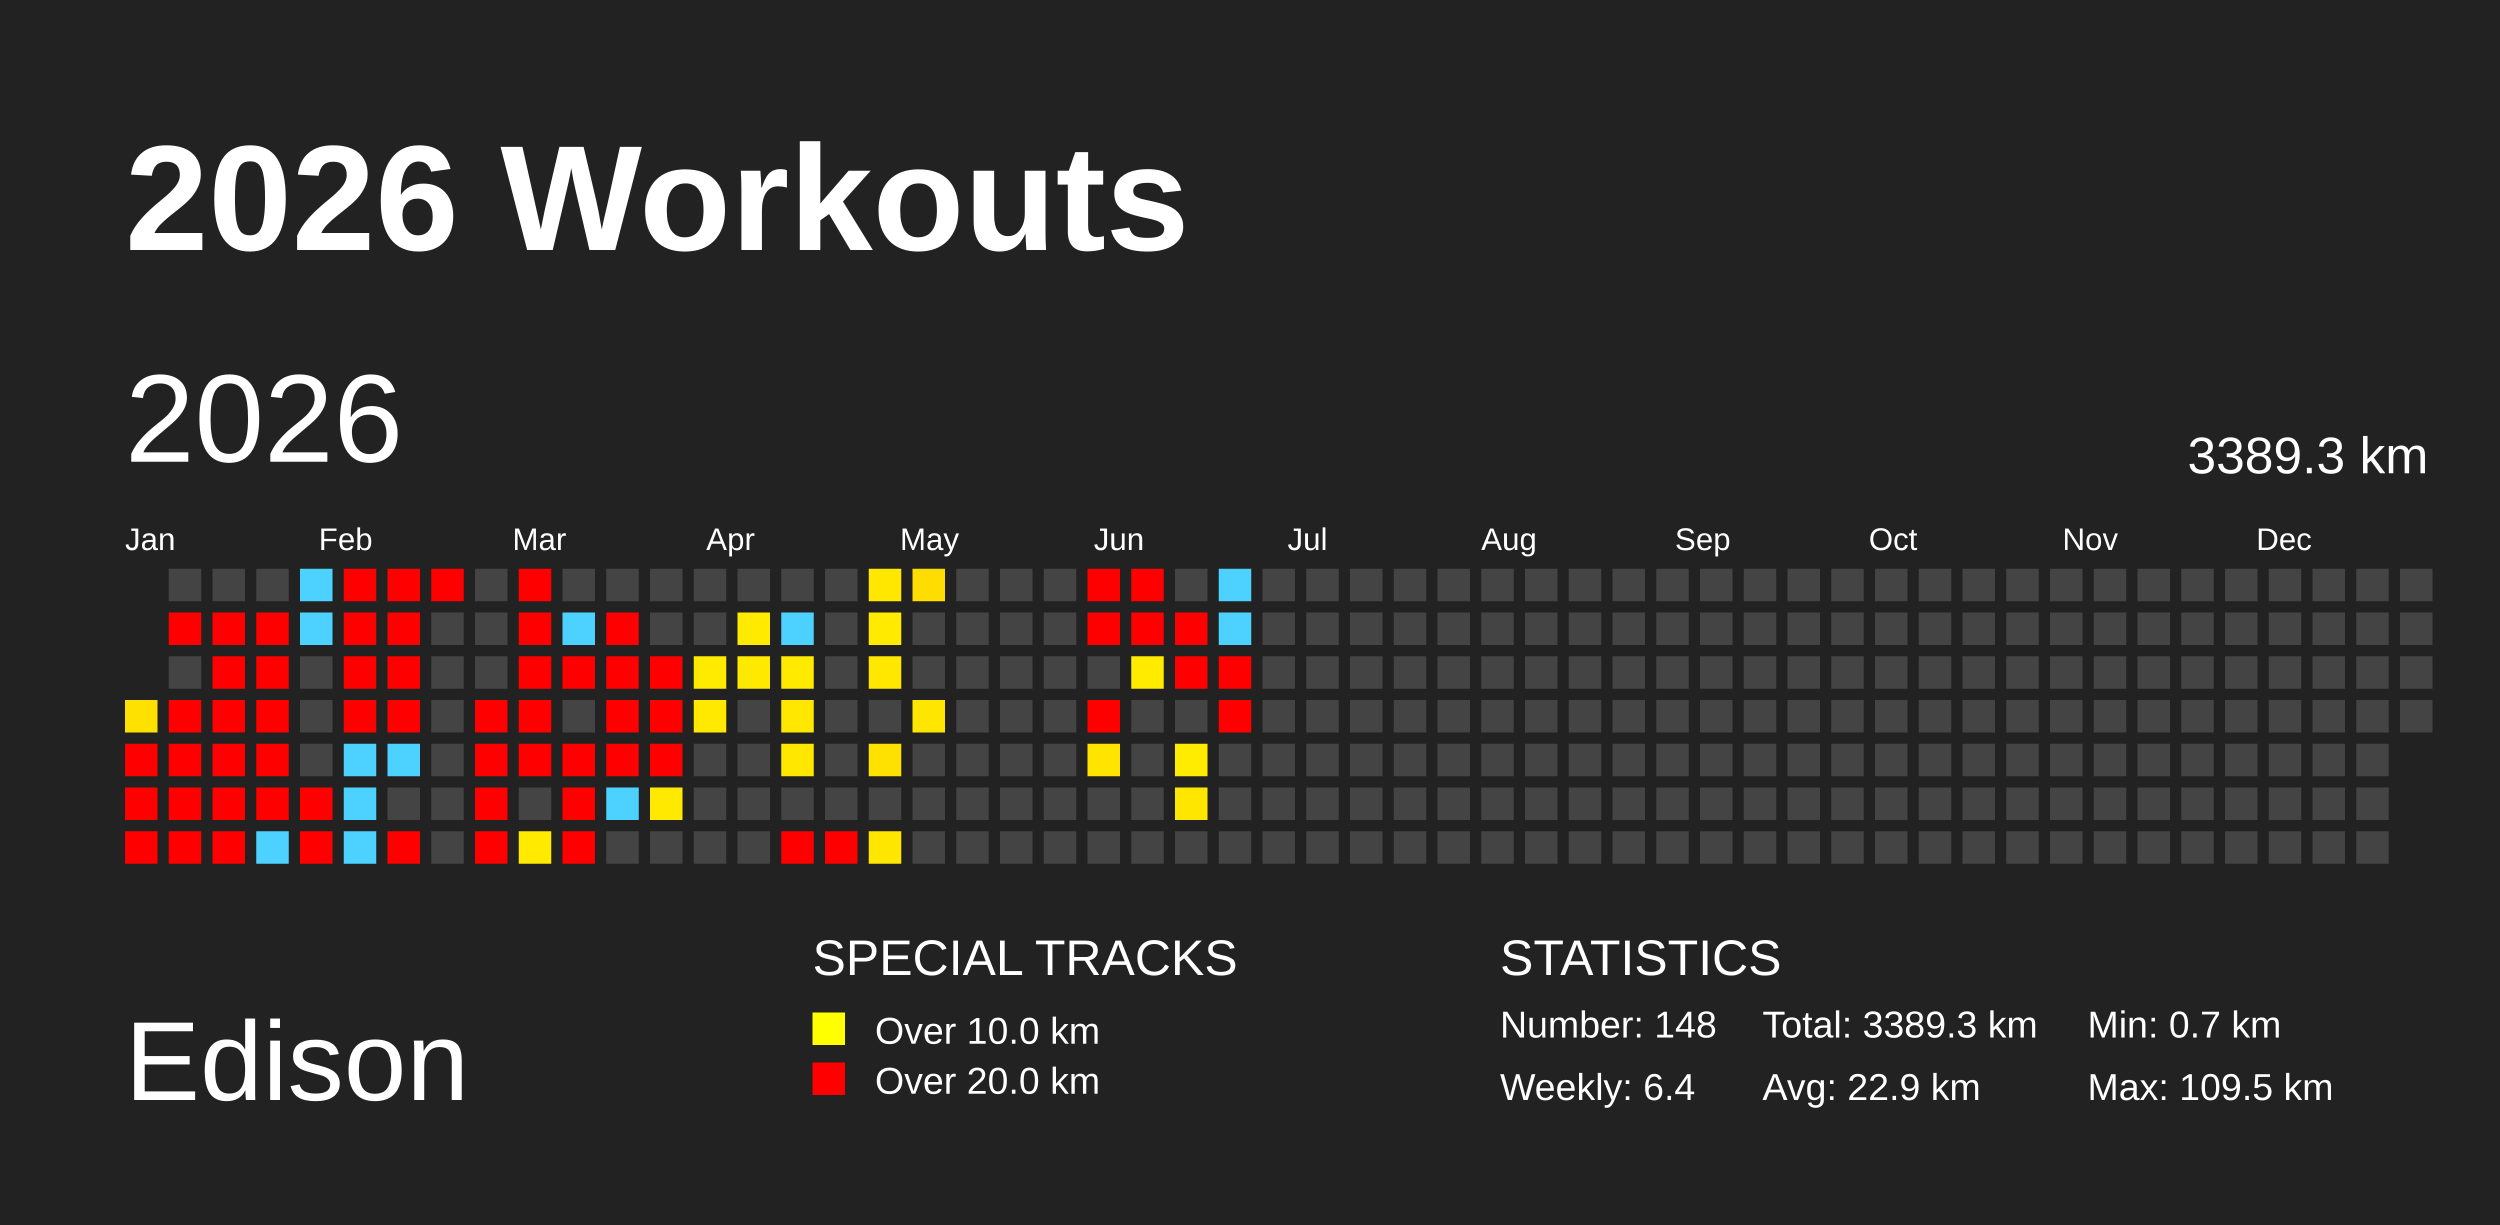
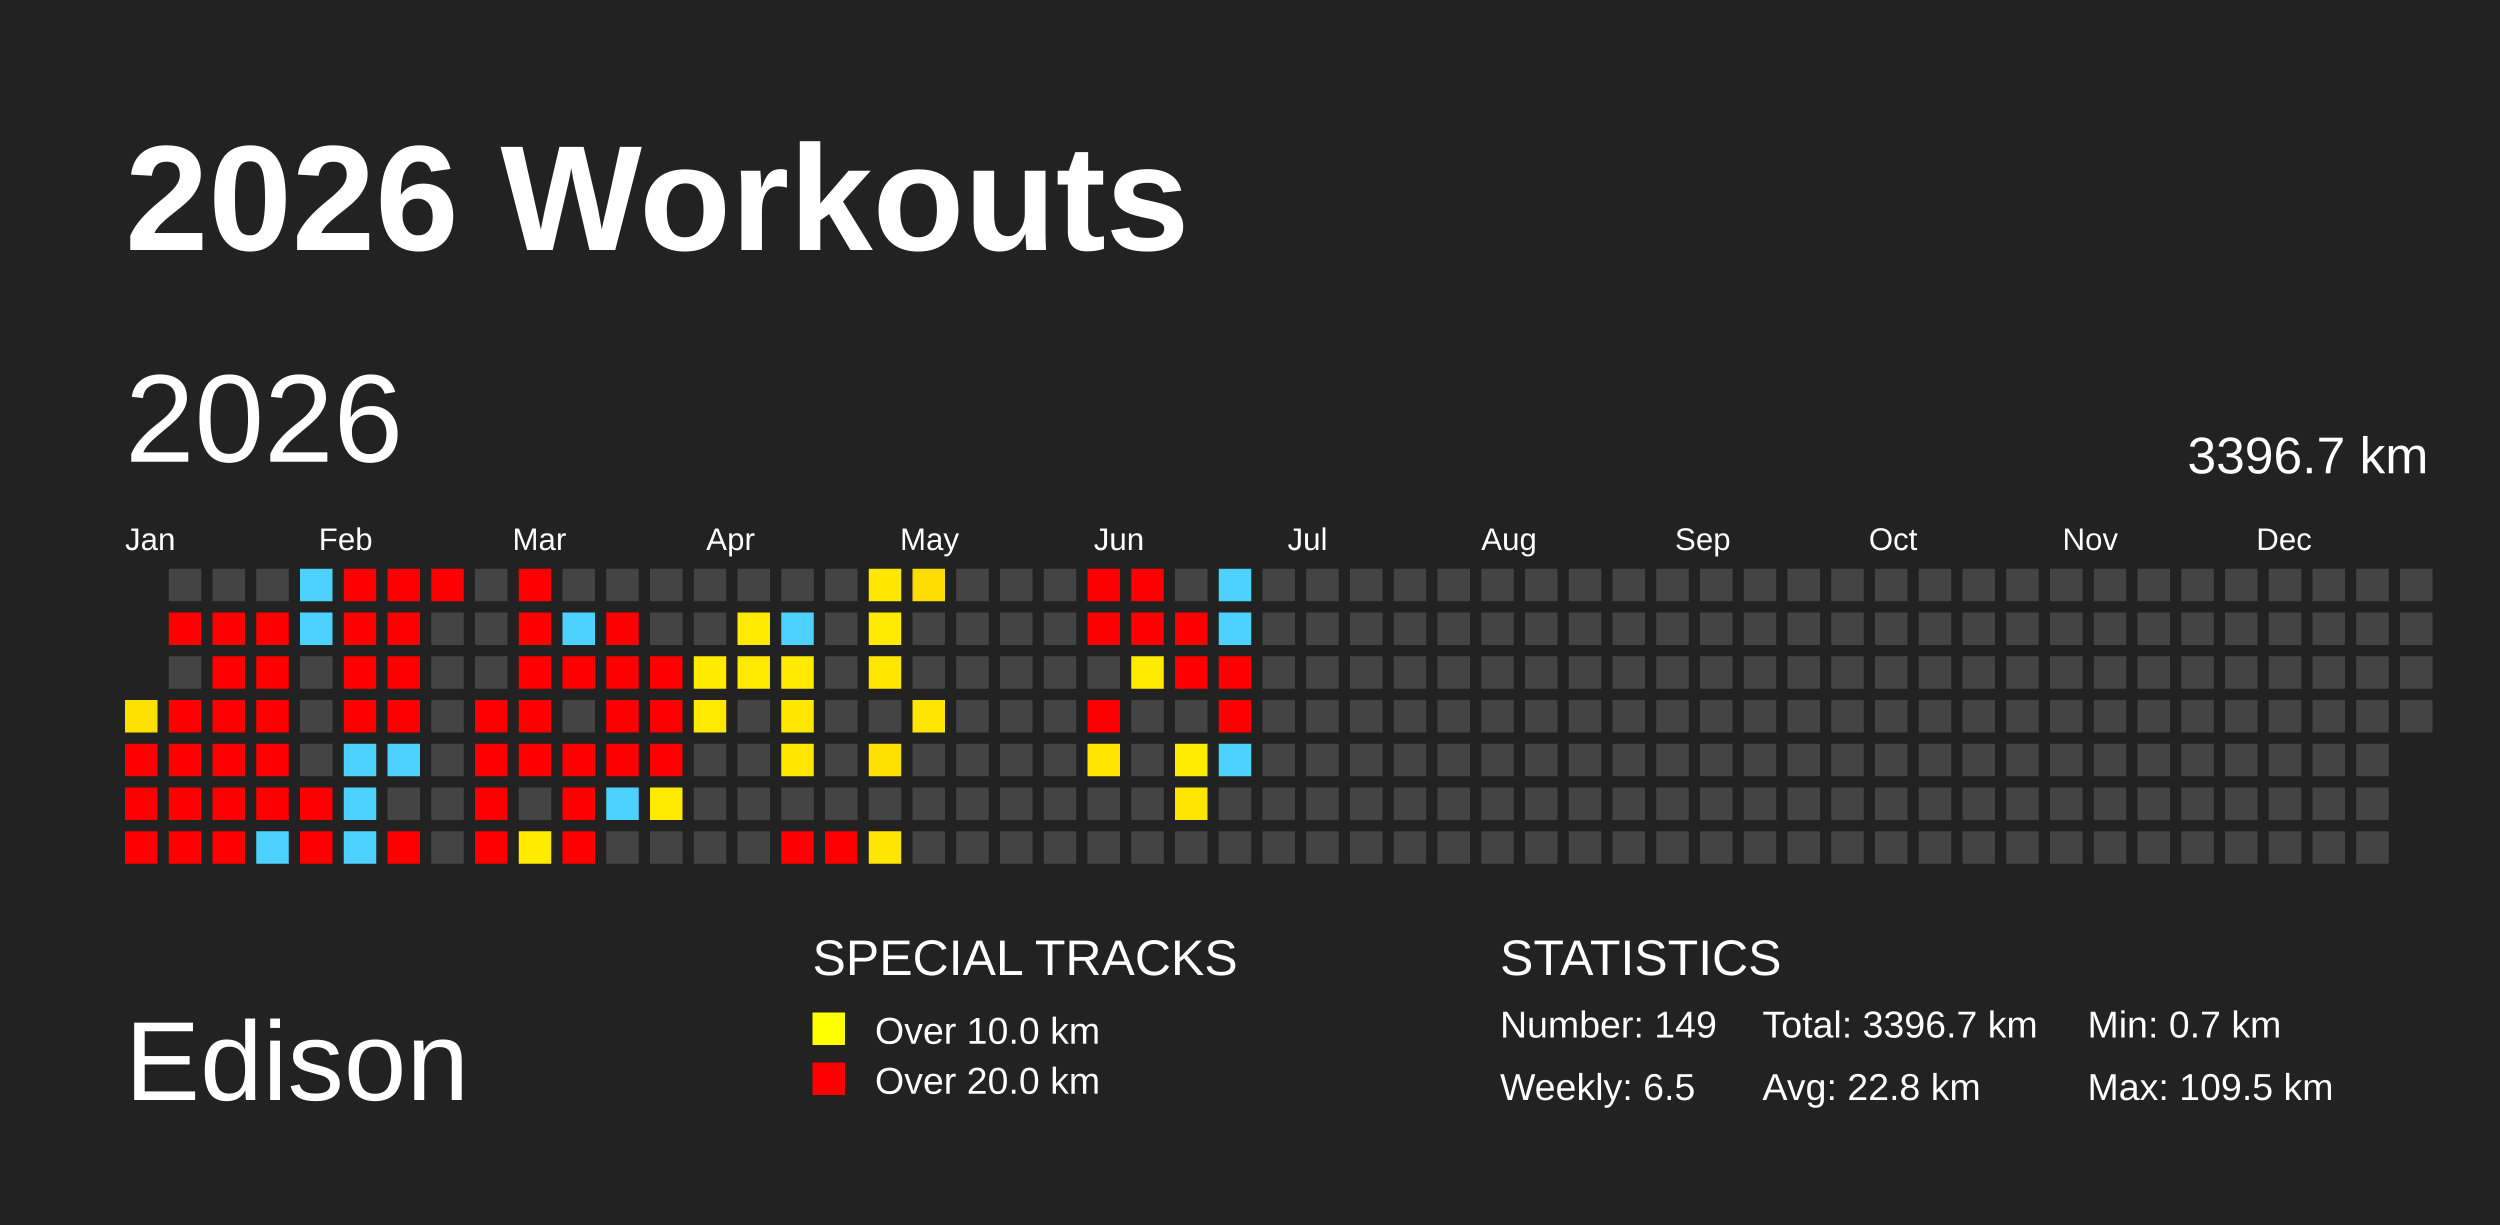
<svg xmlns="http://www.w3.org/2000/svg" baseProfile="full" height="98mm" version="1.1" viewBox="0,0,200,98" width="200mm">
  <defs />
  <rect fill="#222222" height="98" width="200" x="0" y="0" />
  <text fill="#FFFFFF" style="font-size:12px; font-family:Arial; font-weight:bold;" x="10" y="20">2026 Workouts</text>
  <text fill="#FFFFFF" style="font-size:9px; font-family:Arial" x="10" y="88">Edison</text>
  <text fill="#FFFFFF" style="font-size:4px; font-family:Arial" x="65" y="78">SPECIAL TRACKS</text>
  <rect fill="yellow" height="2.6" width="2.6" x="65" y="81" />
  <text fill="#FFFFFF" style="font-size:3px; font-family:Arial" x="70" y="83.5">Over 10.0 km</text>
  <rect fill="red" height="2.6" width="2.6" x="65" y="85" />
  <text fill="#FFFFFF" style="font-size:3px; font-family:Arial" x="70" y="87.5">Over 20.0 km</text>
  <text fill="#FFFFFF" style="font-size:4px; font-family:Arial" x="120" y="78">STATISTICS</text>
-   <text fill="#FFFFFF" style="font-size:3px; font-family:Arial" x="120" y="83">Number: 148</text>
-   <text fill="#FFFFFF" style="font-size:3px; font-family:Arial" x="120" y="88">Weekly: 6.4</text>
-   <text fill="#FFFFFF" style="font-size:3px; font-family:Arial" x="141" y="83">Total: 3389.3 km</text>
-   <text fill="#FFFFFF" style="font-size:3px; font-family:Arial" x="141" y="88">Avg: 22.9 km</text>
+   <text fill="#FFFFFF" style="font-size:3px; font-family:Arial" x="120" y="83">Number: 149</text>
+   <text fill="#FFFFFF" style="font-size:3px; font-family:Arial" x="120" y="88">Weekly: 6.5</text>
+   <text fill="#FFFFFF" style="font-size:3px; font-family:Arial" x="141" y="83">Total: 3396.7 km</text>
+   <text fill="#FFFFFF" style="font-size:3px; font-family:Arial" x="141" y="88">Avg: 22.8 km</text>
  <text fill="#FFFFFF" style="font-size:3px; font-family:Arial" x="167" y="83">Min: 0.7 km</text>
  <text fill="#FFFFFF" style="font-size:3px; font-family:Arial" x="167" y="88">Max: 109.5 km</text>
  <text dominant-baseline="hanging" fill="#FFFFFF" style="font-size:10.0px; font-family:Arial;" x="10" y="30">2026</text>
-   <text dominant-baseline="hanging" fill="#FFFFFF" style="font-size:4.125px; font-family:Arial;" x="175" y="35">3389.3 km</text>
+   <text dominant-baseline="hanging" fill="#FFFFFF" style="font-size:4.125px; font-family:Arial;" x="175" y="35">3396.7 km</text>
  <text fill="#FFFFFF" style="font-size:2.5px; font-family:Arial" x="10.0" y="44">Jan</text>
  <text fill="#FFFFFF" style="font-size:2.5px; font-family:Arial" x="25.5" y="44">Feb</text>
  <text fill="#FFFFFF" style="font-size:2.5px; font-family:Arial" x="41.0" y="44">Mar</text>
  <text fill="#FFFFFF" style="font-size:2.5px; font-family:Arial" x="56.5" y="44">Apr</text>
  <text fill="#FFFFFF" style="font-size:2.5px; font-family:Arial" x="72.0" y="44">May</text>
  <text fill="#FFFFFF" style="font-size:2.5px; font-family:Arial" x="87.5" y="44">Jun</text>
  <text fill="#FFFFFF" style="font-size:2.5px; font-family:Arial" x="103.0" y="44">Jul</text>
  <text fill="#FFFFFF" style="font-size:2.5px; font-family:Arial" x="118.5" y="44">Aug</text>
  <text fill="#FFFFFF" style="font-size:2.5px; font-family:Arial" x="134.0" y="44">Sep</text>
  <text fill="#FFFFFF" style="font-size:2.5px; font-family:Arial" x="149.5" y="44">Oct</text>
  <text fill="#FFFFFF" style="font-size:2.5px; font-family:Arial" x="165.0" y="44">Nov</text>
  <text fill="#FFFFFF" style="font-size:2.5px; font-family:Arial" x="180.5" y="44">Dec</text>
  <rect fill="#ffe100" height="2.6" width="2.6" x="10.0" y="56.0" />
  <rect fill="red" height="2.6" width="2.6" x="10.0" y="59.5" />
  <rect fill="red" height="2.6" width="2.6" x="10.0" y="63.0" />
  <rect fill="red" height="2.6" width="2.6" x="10.0" y="66.5" />
  <rect fill="#444444" height="2.6" width="2.6" x="13.5" y="45.5" />
  <rect fill="red" height="2.6" width="2.6" x="13.5" y="49.0" />
  <rect fill="#444444" height="2.6" width="2.6" x="13.5" y="52.5" />
  <rect fill="red" height="2.6" width="2.6" x="13.5" y="56.0" />
  <rect fill="red" height="2.6" width="2.6" x="13.5" y="59.5" />
  <rect fill="red" height="2.6" width="2.6" x="13.5" y="63.0" />
  <rect fill="red" height="2.6" width="2.6" x="13.5" y="66.5" />
  <rect fill="#444444" height="2.6" width="2.6" x="17.0" y="45.5" />
  <rect fill="red" height="2.6" width="2.6" x="17.0" y="49.0" />
  <rect fill="red" height="2.6" width="2.6" x="17.0" y="52.5" />
  <rect fill="red" height="2.6" width="2.6" x="17.0" y="56.0" />
  <rect fill="red" height="2.6" width="2.6" x="17.0" y="59.5" />
  <rect fill="red" height="2.6" width="2.6" x="17.0" y="63.0" />
  <rect fill="red" height="2.6" width="2.6" x="17.0" y="66.5" />
  <rect fill="#444444" height="2.6" width="2.6" x="20.5" y="45.5" />
  <rect fill="red" height="2.6" width="2.6" x="20.5" y="49.0" />
  <rect fill="red" height="2.6" width="2.6" x="20.5" y="52.5" />
  <rect fill="red" height="2.6" width="2.6" x="20.5" y="56.0" />
  <rect fill="red" height="2.6" width="2.6" x="20.5" y="59.5" />
  <rect fill="red" height="2.6" width="2.6" x="20.5" y="63.0" />
  <rect fill="#4dd2ff" height="2.6" width="2.6" x="20.5" y="66.5" />
  <rect fill="#4dd2ff" height="2.6" width="2.6" x="24.0" y="45.5" />
  <rect fill="#4dd2ff" height="2.6" width="2.6" x="24.0" y="49.0" />
  <rect fill="#444444" height="2.6" width="2.6" x="24.0" y="52.5" />
  <rect fill="#444444" height="2.6" width="2.6" x="24.0" y="56.0" />
  <rect fill="#444444" height="2.6" width="2.6" x="24.0" y="59.5" />
  <rect fill="red" height="2.6" width="2.6" x="24.0" y="63.0" />
  <rect fill="red" height="2.6" width="2.6" x="24.0" y="66.5" />
  <rect fill="red" height="2.6" width="2.6" x="27.5" y="45.5" />
  <rect fill="red" height="2.6" width="2.6" x="27.5" y="49.0" />
  <rect fill="red" height="2.6" width="2.6" x="27.5" y="52.5" />
  <rect fill="red" height="2.6" width="2.6" x="27.5" y="56.0" />
  <rect fill="#4dd2ff" height="2.6" width="2.6" x="27.5" y="59.5" />
  <rect fill="#4dd2ff" height="2.6" width="2.6" x="27.5" y="63.0" />
  <rect fill="#4dd2ff" height="2.6" width="2.6" x="27.5" y="66.5" />
  <rect fill="red" height="2.6" width="2.6" x="31.0" y="45.5" />
  <rect fill="red" height="2.6" width="2.6" x="31.0" y="49.0" />
  <rect fill="red" height="2.6" width="2.6" x="31.0" y="52.5" />
  <rect fill="red" height="2.6" width="2.6" x="31.0" y="56.0" />
  <rect fill="#4dd2ff" height="2.6" width="2.6" x="31.0" y="59.5" />
  <rect fill="#444444" height="2.6" width="2.6" x="31.0" y="63.0" />
  <rect fill="red" height="2.6" width="2.6" x="31.0" y="66.5" />
  <rect fill="red" height="2.6" width="2.6" x="34.5" y="45.5" />
  <rect fill="#444444" height="2.6" width="2.6" x="34.5" y="49.0" />
  <rect fill="#444444" height="2.6" width="2.6" x="34.5" y="52.5" />
  <rect fill="#444444" height="2.6" width="2.6" x="34.5" y="56.0" />
  <rect fill="#444444" height="2.6" width="2.6" x="34.5" y="59.5" />
  <rect fill="#444444" height="2.6" width="2.6" x="34.5" y="63.0" />
  <rect fill="#444444" height="2.6" width="2.6" x="34.5" y="66.5" />
  <rect fill="#444444" height="2.6" width="2.6" x="38.0" y="45.5" />
  <rect fill="#444444" height="2.6" width="2.6" x="38.0" y="49.0" />
  <rect fill="#444444" height="2.6" width="2.6" x="38.0" y="52.5" />
  <rect fill="red" height="2.6" width="2.6" x="38.0" y="56.0" />
  <rect fill="red" height="2.6" width="2.6" x="38.0" y="59.5" />
  <rect fill="red" height="2.6" width="2.6" x="38.0" y="63.0" />
  <rect fill="red" height="2.6" width="2.6" x="38.0" y="66.5" />
  <rect fill="red" height="2.6" width="2.6" x="41.5" y="45.5" />
  <rect fill="red" height="2.6" width="2.6" x="41.5" y="49.0" />
  <rect fill="red" height="2.6" width="2.6" x="41.5" y="52.5" />
  <rect fill="red" height="2.6" width="2.6" x="41.5" y="56.0" />
  <rect fill="red" height="2.6" width="2.6" x="41.5" y="59.5" />
  <rect fill="#444444" height="2.6" width="2.6" x="41.5" y="63.0" />
  <rect fill="#ffea00" height="2.6" width="2.6" x="41.5" y="66.5" />
  <rect fill="#444444" height="2.6" width="2.6" x="45.0" y="45.5" />
  <rect fill="#4dd2ff" height="2.6" width="2.6" x="45.0" y="49.0" />
  <rect fill="red" height="2.6" width="2.6" x="45.0" y="52.5" />
  <rect fill="#444444" height="2.6" width="2.6" x="45.0" y="56.0" />
  <rect fill="red" height="2.6" width="2.6" x="45.0" y="59.5" />
  <rect fill="red" height="2.6" width="2.6" x="45.0" y="63.0" />
  <rect fill="red" height="2.6" width="2.6" x="45.0" y="66.5" />
  <rect fill="#444444" height="2.6" width="2.6" x="48.5" y="45.5" />
  <rect fill="red" height="2.6" width="2.6" x="48.5" y="49.0" />
  <rect fill="red" height="2.6" width="2.6" x="48.5" y="52.5" />
  <rect fill="red" height="2.6" width="2.6" x="48.5" y="56.0" />
  <rect fill="red" height="2.6" width="2.6" x="48.5" y="59.5" />
  <rect fill="#4dd2ff" height="2.6" width="2.6" x="48.5" y="63.0" />
  <rect fill="#444444" height="2.6" width="2.6" x="48.5" y="66.5" />
  <rect fill="#444444" height="2.6" width="2.6" x="52.0" y="45.5" />
  <rect fill="#444444" height="2.6" width="2.6" x="52.0" y="49.0" />
  <rect fill="red" height="2.6" width="2.6" x="52.0" y="52.5" />
  <rect fill="red" height="2.6" width="2.6" x="52.0" y="56.0" />
  <rect fill="red" height="2.6" width="2.6" x="52.0" y="59.5" />
  <rect fill="#ffe900" height="2.6" width="2.6" x="52.0" y="63.0" />
  <rect fill="#444444" height="2.6" width="2.6" x="52.0" y="66.5" />
  <rect fill="#444444" height="2.6" width="2.6" x="55.5" y="45.5" />
  <rect fill="#444444" height="2.6" width="2.6" x="55.5" y="49.0" />
  <rect fill="#ffeb00" height="2.6" width="2.6" x="55.5" y="52.5" />
  <rect fill="#ffe900" height="2.6" width="2.6" x="55.5" y="56.0" />
  <rect fill="#444444" height="2.6" width="2.6" x="55.5" y="59.5" />
  <rect fill="#444444" height="2.6" width="2.6" x="55.5" y="63.0" />
  <rect fill="#444444" height="2.6" width="2.6" x="55.5" y="66.5" />
  <rect fill="#444444" height="2.6" width="2.6" x="59.0" y="45.5" />
  <rect fill="#ffea00" height="2.6" width="2.6" x="59.0" y="49.0" />
  <rect fill="#ffe900" height="2.6" width="2.6" x="59.0" y="52.5" />
  <rect fill="#444444" height="2.6" width="2.6" x="59.0" y="56.0" />
  <rect fill="#444444" height="2.6" width="2.6" x="59.0" y="59.5" />
  <rect fill="#444444" height="2.6" width="2.6" x="59.0" y="63.0" />
  <rect fill="#444444" height="2.6" width="2.6" x="59.0" y="66.5" />
  <rect fill="#444444" height="2.6" width="2.6" x="62.5" y="45.5" />
  <rect fill="#4dd2ff" height="2.6" width="2.6" x="62.5" y="49.0" />
  <rect fill="#ffea00" height="2.6" width="2.6" x="62.5" y="52.5" />
  <rect fill="#ffe700" height="2.6" width="2.6" x="62.5" y="56.0" />
  <rect fill="#ffe700" height="2.6" width="2.6" x="62.5" y="59.5" />
  <rect fill="#444444" height="2.6" width="2.6" x="62.5" y="63.0" />
  <rect fill="red" height="2.6" width="2.6" x="62.5" y="66.5" />
  <rect fill="#444444" height="2.6" width="2.6" x="66.0" y="45.5" />
  <rect fill="#444444" height="2.6" width="2.6" x="66.0" y="49.0" />
  <rect fill="#444444" height="2.6" width="2.6" x="66.0" y="52.5" />
  <rect fill="#444444" height="2.6" width="2.6" x="66.0" y="56.0" />
  <rect fill="#444444" height="2.6" width="2.6" x="66.0" y="59.5" />
  <rect fill="#444444" height="2.6" width="2.6" x="66.0" y="63.0" />
  <rect fill="red" height="2.6" width="2.6" x="66.0" y="66.5" />
  <rect fill="#ffe700" height="2.6" width="2.6" x="69.5" y="45.5" />
  <rect fill="#ffea00" height="2.6" width="2.6" x="69.5" y="49.0" />
  <rect fill="#ffe700" height="2.6" width="2.6" x="69.5" y="52.5" />
  <rect fill="#444444" height="2.6" width="2.6" x="69.5" y="56.0" />
  <rect fill="#ffe100" height="2.6" width="2.6" x="69.5" y="59.5" />
  <rect fill="#444444" height="2.6" width="2.6" x="69.5" y="63.0" />
  <rect fill="#ffe600" height="2.6" width="2.6" x="69.5" y="66.5" />
  <rect fill="#ffdd00" height="2.6" width="2.6" x="73.0" y="45.5" />
  <rect fill="#444444" height="2.6" width="2.6" x="73.0" y="49.0" />
  <rect fill="#444444" height="2.6" width="2.6" x="73.0" y="52.5" />
  <rect fill="#ffe600" height="2.6" width="2.6" x="73.0" y="56.0" />
  <rect fill="#444444" height="2.6" width="2.6" x="73.0" y="59.5" />
  <rect fill="#444444" height="2.6" width="2.6" x="73.0" y="63.0" />
  <rect fill="#444444" height="2.6" width="2.6" x="73.0" y="66.5" />
  <rect fill="#444444" height="2.6" width="2.6" x="76.5" y="45.5" />
  <rect fill="#444444" height="2.6" width="2.6" x="76.5" y="49.0" />
  <rect fill="#444444" height="2.6" width="2.6" x="76.5" y="52.5" />
  <rect fill="#444444" height="2.6" width="2.6" x="76.5" y="56.0" />
  <rect fill="#444444" height="2.6" width="2.6" x="76.5" y="59.5" />
  <rect fill="#444444" height="2.6" width="2.6" x="76.5" y="63.0" />
  <rect fill="#444444" height="2.6" width="2.6" x="76.5" y="66.5" />
  <rect fill="#444444" height="2.6" width="2.6" x="80.0" y="45.5" />
  <rect fill="#444444" height="2.6" width="2.6" x="80.0" y="49.0" />
  <rect fill="#444444" height="2.6" width="2.6" x="80.0" y="52.5" />
  <rect fill="#444444" height="2.6" width="2.6" x="80.0" y="56.0" />
  <rect fill="#444444" height="2.6" width="2.6" x="80.0" y="59.5" />
  <rect fill="#444444" height="2.6" width="2.6" x="80.0" y="63.0" />
  <rect fill="#444444" height="2.6" width="2.6" x="80.0" y="66.5" />
  <rect fill="#444444" height="2.6" width="2.6" x="83.5" y="45.5" />
  <rect fill="#444444" height="2.6" width="2.6" x="83.5" y="49.0" />
  <rect fill="#444444" height="2.6" width="2.6" x="83.5" y="52.5" />
  <rect fill="#444444" height="2.6" width="2.6" x="83.5" y="56.0" />
  <rect fill="#444444" height="2.6" width="2.6" x="83.5" y="59.5" />
  <rect fill="#444444" height="2.6" width="2.6" x="83.5" y="63.0" />
  <rect fill="#444444" height="2.6" width="2.6" x="83.5" y="66.5" />
  <rect fill="red" height="2.6" width="2.6" x="87.0" y="45.5" />
  <rect fill="red" height="2.6" width="2.6" x="87.0" y="49.0" />
  <rect fill="#444444" height="2.6" width="2.6" x="87.0" y="52.5" />
  <rect fill="red" height="2.6" width="2.6" x="87.0" y="56.0" />
  <rect fill="#ffe400" height="2.6" width="2.6" x="87.0" y="59.5" />
  <rect fill="#444444" height="2.6" width="2.6" x="87.0" y="63.0" />
  <rect fill="#444444" height="2.6" width="2.6" x="87.0" y="66.5" />
  <rect fill="red" height="2.6" width="2.6" x="90.5" y="45.5" />
  <rect fill="red" height="2.6" width="2.6" x="90.5" y="49.0" />
  <rect fill="#ffeb00" height="2.6" width="2.6" x="90.5" y="52.5" />
  <rect fill="#444444" height="2.6" width="2.6" x="90.5" y="56.0" />
  <rect fill="#444444" height="2.6" width="2.6" x="90.5" y="59.5" />
  <rect fill="#444444" height="2.6" width="2.6" x="90.5" y="63.0" />
  <rect fill="#444444" height="2.6" width="2.6" x="90.5" y="66.5" />
  <rect fill="#444444" height="2.6" width="2.6" x="94.0" y="45.5" />
  <rect fill="red" height="2.6" width="2.6" x="94.0" y="49.0" />
  <rect fill="red" height="2.6" width="2.6" x="94.0" y="52.5" />
  <rect fill="#444444" height="2.6" width="2.6" x="94.0" y="56.0" />
  <rect fill="#ffec00" height="2.6" width="2.6" x="94.0" y="59.5" />
  <rect fill="#ffe600" height="2.6" width="2.6" x="94.0" y="63.0" />
  <rect fill="#444444" height="2.6" width="2.6" x="94.0" y="66.5" />
  <rect fill="#4dd2ff" height="2.6" width="2.6" x="97.5" y="45.5" />
  <rect fill="#4dd2ff" height="2.6" width="2.6" x="97.5" y="49.0" />
  <rect fill="red" height="2.6" width="2.6" x="97.5" y="52.5" />
  <rect fill="red" height="2.6" width="2.6" x="97.5" y="56.0" />
-   <rect fill="#444444" height="2.6" width="2.6" x="97.5" y="59.5" />
+   <rect fill="#4dd2ff" height="2.6" width="2.6" x="97.5" y="59.5" />
  <rect fill="#444444" height="2.6" width="2.6" x="97.5" y="63.0" />
  <rect fill="#444444" height="2.6" width="2.6" x="97.5" y="66.5" />
  <rect fill="#444444" height="2.6" width="2.6" x="101.0" y="45.5" />
  <rect fill="#444444" height="2.6" width="2.6" x="101.0" y="49.0" />
  <rect fill="#444444" height="2.6" width="2.6" x="101.0" y="52.5" />
  <rect fill="#444444" height="2.6" width="2.6" x="101.0" y="56.0" />
  <rect fill="#444444" height="2.6" width="2.6" x="101.0" y="59.5" />
  <rect fill="#444444" height="2.6" width="2.6" x="101.0" y="63.0" />
  <rect fill="#444444" height="2.6" width="2.6" x="101.0" y="66.5" />
  <rect fill="#444444" height="2.6" width="2.6" x="104.5" y="45.5" />
  <rect fill="#444444" height="2.6" width="2.6" x="104.5" y="49.0" />
  <rect fill="#444444" height="2.6" width="2.6" x="104.5" y="52.5" />
  <rect fill="#444444" height="2.6" width="2.6" x="104.5" y="56.0" />
  <rect fill="#444444" height="2.6" width="2.6" x="104.5" y="59.5" />
  <rect fill="#444444" height="2.6" width="2.6" x="104.5" y="63.0" />
  <rect fill="#444444" height="2.6" width="2.6" x="104.5" y="66.5" />
  <rect fill="#444444" height="2.6" width="2.6" x="108.0" y="45.5" />
  <rect fill="#444444" height="2.6" width="2.6" x="108.0" y="49.0" />
  <rect fill="#444444" height="2.6" width="2.6" x="108.0" y="52.5" />
  <rect fill="#444444" height="2.6" width="2.6" x="108.0" y="56.0" />
  <rect fill="#444444" height="2.6" width="2.6" x="108.0" y="59.5" />
  <rect fill="#444444" height="2.6" width="2.6" x="108.0" y="63.0" />
  <rect fill="#444444" height="2.6" width="2.6" x="108.0" y="66.5" />
  <rect fill="#444444" height="2.6" width="2.6" x="111.5" y="45.5" />
  <rect fill="#444444" height="2.6" width="2.6" x="111.5" y="49.0" />
  <rect fill="#444444" height="2.6" width="2.6" x="111.5" y="52.5" />
  <rect fill="#444444" height="2.6" width="2.6" x="111.5" y="56.0" />
  <rect fill="#444444" height="2.6" width="2.6" x="111.5" y="59.5" />
  <rect fill="#444444" height="2.6" width="2.6" x="111.5" y="63.0" />
  <rect fill="#444444" height="2.6" width="2.6" x="111.5" y="66.5" />
  <rect fill="#444444" height="2.6" width="2.6" x="115.0" y="45.5" />
  <rect fill="#444444" height="2.6" width="2.6" x="115.0" y="49.0" />
  <rect fill="#444444" height="2.6" width="2.6" x="115.0" y="52.5" />
  <rect fill="#444444" height="2.6" width="2.6" x="115.0" y="56.0" />
  <rect fill="#444444" height="2.6" width="2.6" x="115.0" y="59.5" />
  <rect fill="#444444" height="2.6" width="2.6" x="115.0" y="63.0" />
  <rect fill="#444444" height="2.6" width="2.6" x="115.0" y="66.5" />
  <rect fill="#444444" height="2.6" width="2.6" x="118.5" y="45.5" />
  <rect fill="#444444" height="2.6" width="2.6" x="118.5" y="49.0" />
  <rect fill="#444444" height="2.6" width="2.6" x="118.5" y="52.5" />
  <rect fill="#444444" height="2.6" width="2.6" x="118.5" y="56.0" />
  <rect fill="#444444" height="2.6" width="2.6" x="118.5" y="59.5" />
  <rect fill="#444444" height="2.6" width="2.6" x="118.5" y="63.0" />
  <rect fill="#444444" height="2.6" width="2.6" x="118.5" y="66.5" />
  <rect fill="#444444" height="2.6" width="2.6" x="122.0" y="45.5" />
  <rect fill="#444444" height="2.6" width="2.6" x="122.0" y="49.0" />
  <rect fill="#444444" height="2.6" width="2.6" x="122.0" y="52.5" />
  <rect fill="#444444" height="2.6" width="2.6" x="122.0" y="56.0" />
  <rect fill="#444444" height="2.6" width="2.6" x="122.0" y="59.5" />
  <rect fill="#444444" height="2.6" width="2.6" x="122.0" y="63.0" />
  <rect fill="#444444" height="2.6" width="2.6" x="122.0" y="66.5" />
  <rect fill="#444444" height="2.6" width="2.6" x="125.5" y="45.5" />
  <rect fill="#444444" height="2.6" width="2.6" x="125.5" y="49.0" />
  <rect fill="#444444" height="2.6" width="2.6" x="125.5" y="52.5" />
  <rect fill="#444444" height="2.6" width="2.6" x="125.5" y="56.0" />
  <rect fill="#444444" height="2.6" width="2.6" x="125.5" y="59.5" />
  <rect fill="#444444" height="2.6" width="2.6" x="125.5" y="63.0" />
  <rect fill="#444444" height="2.6" width="2.6" x="125.5" y="66.5" />
  <rect fill="#444444" height="2.6" width="2.6" x="129.0" y="45.5" />
  <rect fill="#444444" height="2.6" width="2.6" x="129.0" y="49.0" />
  <rect fill="#444444" height="2.6" width="2.6" x="129.0" y="52.5" />
  <rect fill="#444444" height="2.6" width="2.6" x="129.0" y="56.0" />
  <rect fill="#444444" height="2.6" width="2.6" x="129.0" y="59.5" />
  <rect fill="#444444" height="2.6" width="2.6" x="129.0" y="63.0" />
  <rect fill="#444444" height="2.6" width="2.6" x="129.0" y="66.5" />
  <rect fill="#444444" height="2.6" width="2.6" x="132.5" y="45.5" />
  <rect fill="#444444" height="2.6" width="2.6" x="132.5" y="49.0" />
  <rect fill="#444444" height="2.6" width="2.6" x="132.5" y="52.5" />
  <rect fill="#444444" height="2.6" width="2.6" x="132.5" y="56.0" />
  <rect fill="#444444" height="2.6" width="2.6" x="132.5" y="59.5" />
  <rect fill="#444444" height="2.6" width="2.6" x="132.5" y="63.0" />
  <rect fill="#444444" height="2.6" width="2.6" x="132.5" y="66.5" />
  <rect fill="#444444" height="2.6" width="2.6" x="136.0" y="45.5" />
  <rect fill="#444444" height="2.6" width="2.6" x="136.0" y="49.0" />
  <rect fill="#444444" height="2.6" width="2.6" x="136.0" y="52.5" />
  <rect fill="#444444" height="2.6" width="2.6" x="136.0" y="56.0" />
  <rect fill="#444444" height="2.6" width="2.6" x="136.0" y="59.5" />
  <rect fill="#444444" height="2.6" width="2.6" x="136.0" y="63.0" />
  <rect fill="#444444" height="2.6" width="2.6" x="136.0" y="66.5" />
  <rect fill="#444444" height="2.6" width="2.6" x="139.5" y="45.5" />
  <rect fill="#444444" height="2.6" width="2.6" x="139.5" y="49.0" />
  <rect fill="#444444" height="2.6" width="2.6" x="139.5" y="52.5" />
  <rect fill="#444444" height="2.6" width="2.6" x="139.5" y="56.0" />
  <rect fill="#444444" height="2.6" width="2.6" x="139.5" y="59.5" />
  <rect fill="#444444" height="2.6" width="2.6" x="139.5" y="63.0" />
  <rect fill="#444444" height="2.6" width="2.6" x="139.5" y="66.5" />
  <rect fill="#444444" height="2.6" width="2.6" x="143.0" y="45.5" />
  <rect fill="#444444" height="2.6" width="2.6" x="143.0" y="49.0" />
  <rect fill="#444444" height="2.6" width="2.6" x="143.0" y="52.5" />
  <rect fill="#444444" height="2.6" width="2.6" x="143.0" y="56.0" />
  <rect fill="#444444" height="2.6" width="2.6" x="143.0" y="59.5" />
  <rect fill="#444444" height="2.6" width="2.6" x="143.0" y="63.0" />
  <rect fill="#444444" height="2.6" width="2.6" x="143.0" y="66.5" />
  <rect fill="#444444" height="2.6" width="2.6" x="146.5" y="45.5" />
  <rect fill="#444444" height="2.6" width="2.6" x="146.5" y="49.0" />
  <rect fill="#444444" height="2.6" width="2.6" x="146.5" y="52.5" />
  <rect fill="#444444" height="2.6" width="2.6" x="146.5" y="56.0" />
  <rect fill="#444444" height="2.6" width="2.6" x="146.5" y="59.5" />
  <rect fill="#444444" height="2.6" width="2.6" x="146.5" y="63.0" />
  <rect fill="#444444" height="2.6" width="2.6" x="146.5" y="66.5" />
  <rect fill="#444444" height="2.6" width="2.6" x="150.0" y="45.5" />
  <rect fill="#444444" height="2.6" width="2.6" x="150.0" y="49.0" />
  <rect fill="#444444" height="2.6" width="2.6" x="150.0" y="52.5" />
  <rect fill="#444444" height="2.6" width="2.6" x="150.0" y="56.0" />
  <rect fill="#444444" height="2.6" width="2.6" x="150.0" y="59.5" />
  <rect fill="#444444" height="2.6" width="2.6" x="150.0" y="63.0" />
  <rect fill="#444444" height="2.6" width="2.6" x="150.0" y="66.5" />
  <rect fill="#444444" height="2.6" width="2.6" x="153.5" y="45.5" />
  <rect fill="#444444" height="2.6" width="2.6" x="153.5" y="49.0" />
  <rect fill="#444444" height="2.6" width="2.6" x="153.5" y="52.5" />
  <rect fill="#444444" height="2.6" width="2.6" x="153.5" y="56.0" />
  <rect fill="#444444" height="2.6" width="2.6" x="153.5" y="59.5" />
  <rect fill="#444444" height="2.6" width="2.6" x="153.5" y="63.0" />
  <rect fill="#444444" height="2.6" width="2.6" x="153.5" y="66.5" />
  <rect fill="#444444" height="2.6" width="2.6" x="157.0" y="45.5" />
  <rect fill="#444444" height="2.6" width="2.6" x="157.0" y="49.0" />
  <rect fill="#444444" height="2.6" width="2.6" x="157.0" y="52.5" />
  <rect fill="#444444" height="2.6" width="2.6" x="157.0" y="56.0" />
  <rect fill="#444444" height="2.6" width="2.6" x="157.0" y="59.5" />
  <rect fill="#444444" height="2.6" width="2.6" x="157.0" y="63.0" />
  <rect fill="#444444" height="2.6" width="2.6" x="157.0" y="66.5" />
  <rect fill="#444444" height="2.6" width="2.6" x="160.5" y="45.5" />
  <rect fill="#444444" height="2.6" width="2.6" x="160.5" y="49.0" />
  <rect fill="#444444" height="2.6" width="2.6" x="160.5" y="52.5" />
  <rect fill="#444444" height="2.6" width="2.6" x="160.5" y="56.0" />
  <rect fill="#444444" height="2.6" width="2.6" x="160.5" y="59.5" />
  <rect fill="#444444" height="2.6" width="2.6" x="160.5" y="63.0" />
  <rect fill="#444444" height="2.6" width="2.6" x="160.5" y="66.5" />
  <rect fill="#444444" height="2.6" width="2.6" x="164.0" y="45.5" />
  <rect fill="#444444" height="2.6" width="2.6" x="164.0" y="49.0" />
  <rect fill="#444444" height="2.6" width="2.6" x="164.0" y="52.5" />
  <rect fill="#444444" height="2.6" width="2.6" x="164.0" y="56.0" />
  <rect fill="#444444" height="2.6" width="2.6" x="164.0" y="59.5" />
  <rect fill="#444444" height="2.6" width="2.6" x="164.0" y="63.0" />
  <rect fill="#444444" height="2.6" width="2.6" x="164.0" y="66.5" />
  <rect fill="#444444" height="2.6" width="2.6" x="167.5" y="45.5" />
  <rect fill="#444444" height="2.6" width="2.6" x="167.5" y="49.0" />
  <rect fill="#444444" height="2.6" width="2.6" x="167.5" y="52.5" />
  <rect fill="#444444" height="2.6" width="2.6" x="167.5" y="56.0" />
  <rect fill="#444444" height="2.6" width="2.6" x="167.5" y="59.5" />
  <rect fill="#444444" height="2.6" width="2.6" x="167.5" y="63.0" />
  <rect fill="#444444" height="2.6" width="2.6" x="167.5" y="66.5" />
  <rect fill="#444444" height="2.6" width="2.6" x="171.0" y="45.5" />
  <rect fill="#444444" height="2.6" width="2.6" x="171.0" y="49.0" />
  <rect fill="#444444" height="2.6" width="2.6" x="171.0" y="52.5" />
  <rect fill="#444444" height="2.6" width="2.6" x="171.0" y="56.0" />
  <rect fill="#444444" height="2.6" width="2.6" x="171.0" y="59.5" />
  <rect fill="#444444" height="2.6" width="2.6" x="171.0" y="63.0" />
  <rect fill="#444444" height="2.6" width="2.6" x="171.0" y="66.5" />
  <rect fill="#444444" height="2.6" width="2.6" x="174.5" y="45.5" />
  <rect fill="#444444" height="2.6" width="2.6" x="174.5" y="49.0" />
  <rect fill="#444444" height="2.6" width="2.6" x="174.5" y="52.5" />
  <rect fill="#444444" height="2.6" width="2.6" x="174.5" y="56.0" />
  <rect fill="#444444" height="2.6" width="2.6" x="174.5" y="59.5" />
  <rect fill="#444444" height="2.6" width="2.6" x="174.5" y="63.0" />
  <rect fill="#444444" height="2.6" width="2.6" x="174.5" y="66.5" />
  <rect fill="#444444" height="2.6" width="2.6" x="178.0" y="45.5" />
  <rect fill="#444444" height="2.6" width="2.6" x="178.0" y="49.0" />
  <rect fill="#444444" height="2.6" width="2.6" x="178.0" y="52.5" />
  <rect fill="#444444" height="2.6" width="2.6" x="178.0" y="56.0" />
  <rect fill="#444444" height="2.6" width="2.6" x="178.0" y="59.5" />
  <rect fill="#444444" height="2.6" width="2.6" x="178.0" y="63.0" />
  <rect fill="#444444" height="2.6" width="2.6" x="178.0" y="66.5" />
  <rect fill="#444444" height="2.6" width="2.6" x="181.5" y="45.5" />
  <rect fill="#444444" height="2.6" width="2.6" x="181.5" y="49.0" />
  <rect fill="#444444" height="2.6" width="2.6" x="181.5" y="52.5" />
  <rect fill="#444444" height="2.6" width="2.6" x="181.5" y="56.0" />
  <rect fill="#444444" height="2.6" width="2.6" x="181.5" y="59.5" />
  <rect fill="#444444" height="2.6" width="2.6" x="181.5" y="63.0" />
  <rect fill="#444444" height="2.6" width="2.6" x="181.5" y="66.5" />
  <rect fill="#444444" height="2.6" width="2.6" x="185.0" y="45.5" />
  <rect fill="#444444" height="2.6" width="2.6" x="185.0" y="49.0" />
  <rect fill="#444444" height="2.6" width="2.6" x="185.0" y="52.5" />
  <rect fill="#444444" height="2.6" width="2.6" x="185.0" y="56.0" />
  <rect fill="#444444" height="2.6" width="2.6" x="185.0" y="59.5" />
  <rect fill="#444444" height="2.6" width="2.6" x="185.0" y="63.0" />
  <rect fill="#444444" height="2.6" width="2.6" x="185.0" y="66.5" />
  <rect fill="#444444" height="2.6" width="2.6" x="188.5" y="45.5" />
  <rect fill="#444444" height="2.6" width="2.6" x="188.5" y="49.0" />
  <rect fill="#444444" height="2.6" width="2.6" x="188.5" y="52.5" />
  <rect fill="#444444" height="2.6" width="2.6" x="188.5" y="56.0" />
  <rect fill="#444444" height="2.6" width="2.6" x="188.5" y="59.5" />
  <rect fill="#444444" height="2.6" width="2.6" x="188.5" y="63.0" />
  <rect fill="#444444" height="2.6" width="2.6" x="188.5" y="66.5" />
  <rect fill="#444444" height="2.6" width="2.6" x="192.0" y="45.5" />
  <rect fill="#444444" height="2.6" width="2.6" x="192.0" y="49.0" />
  <rect fill="#444444" height="2.6" width="2.6" x="192.0" y="52.5" />
  <rect fill="#444444" height="2.6" width="2.6" x="192.0" y="56.0" />
</svg>
